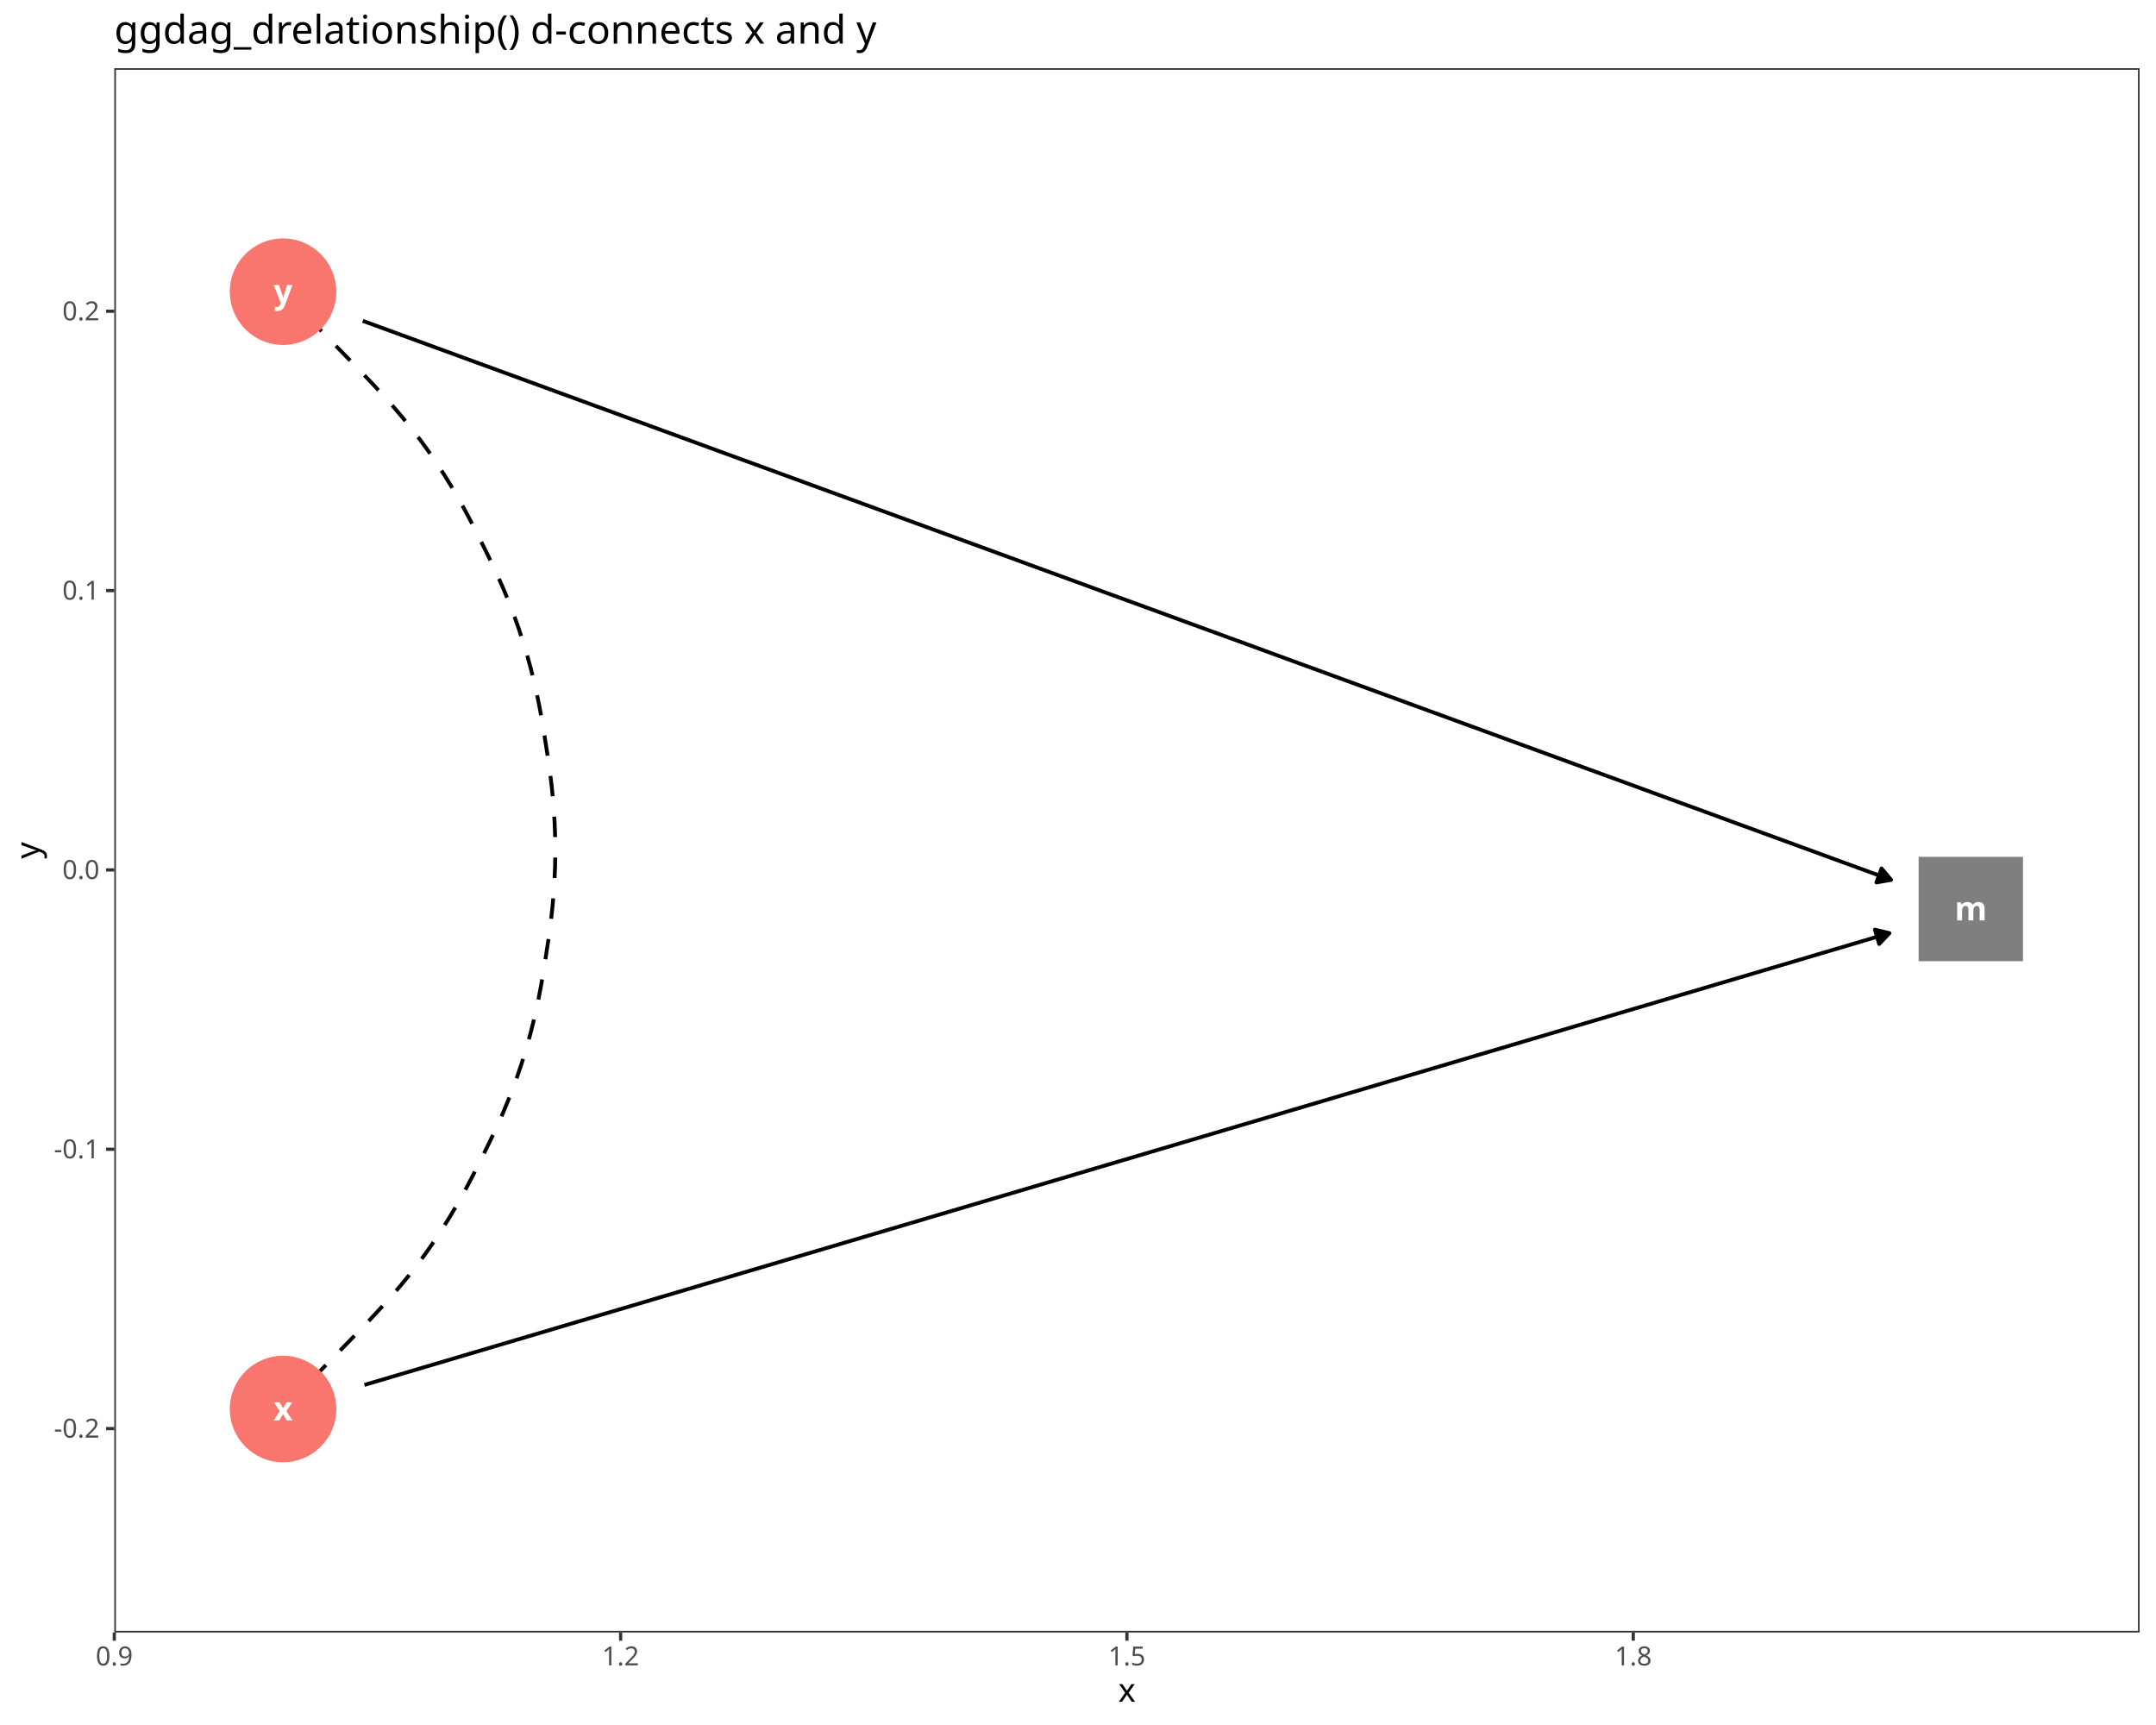
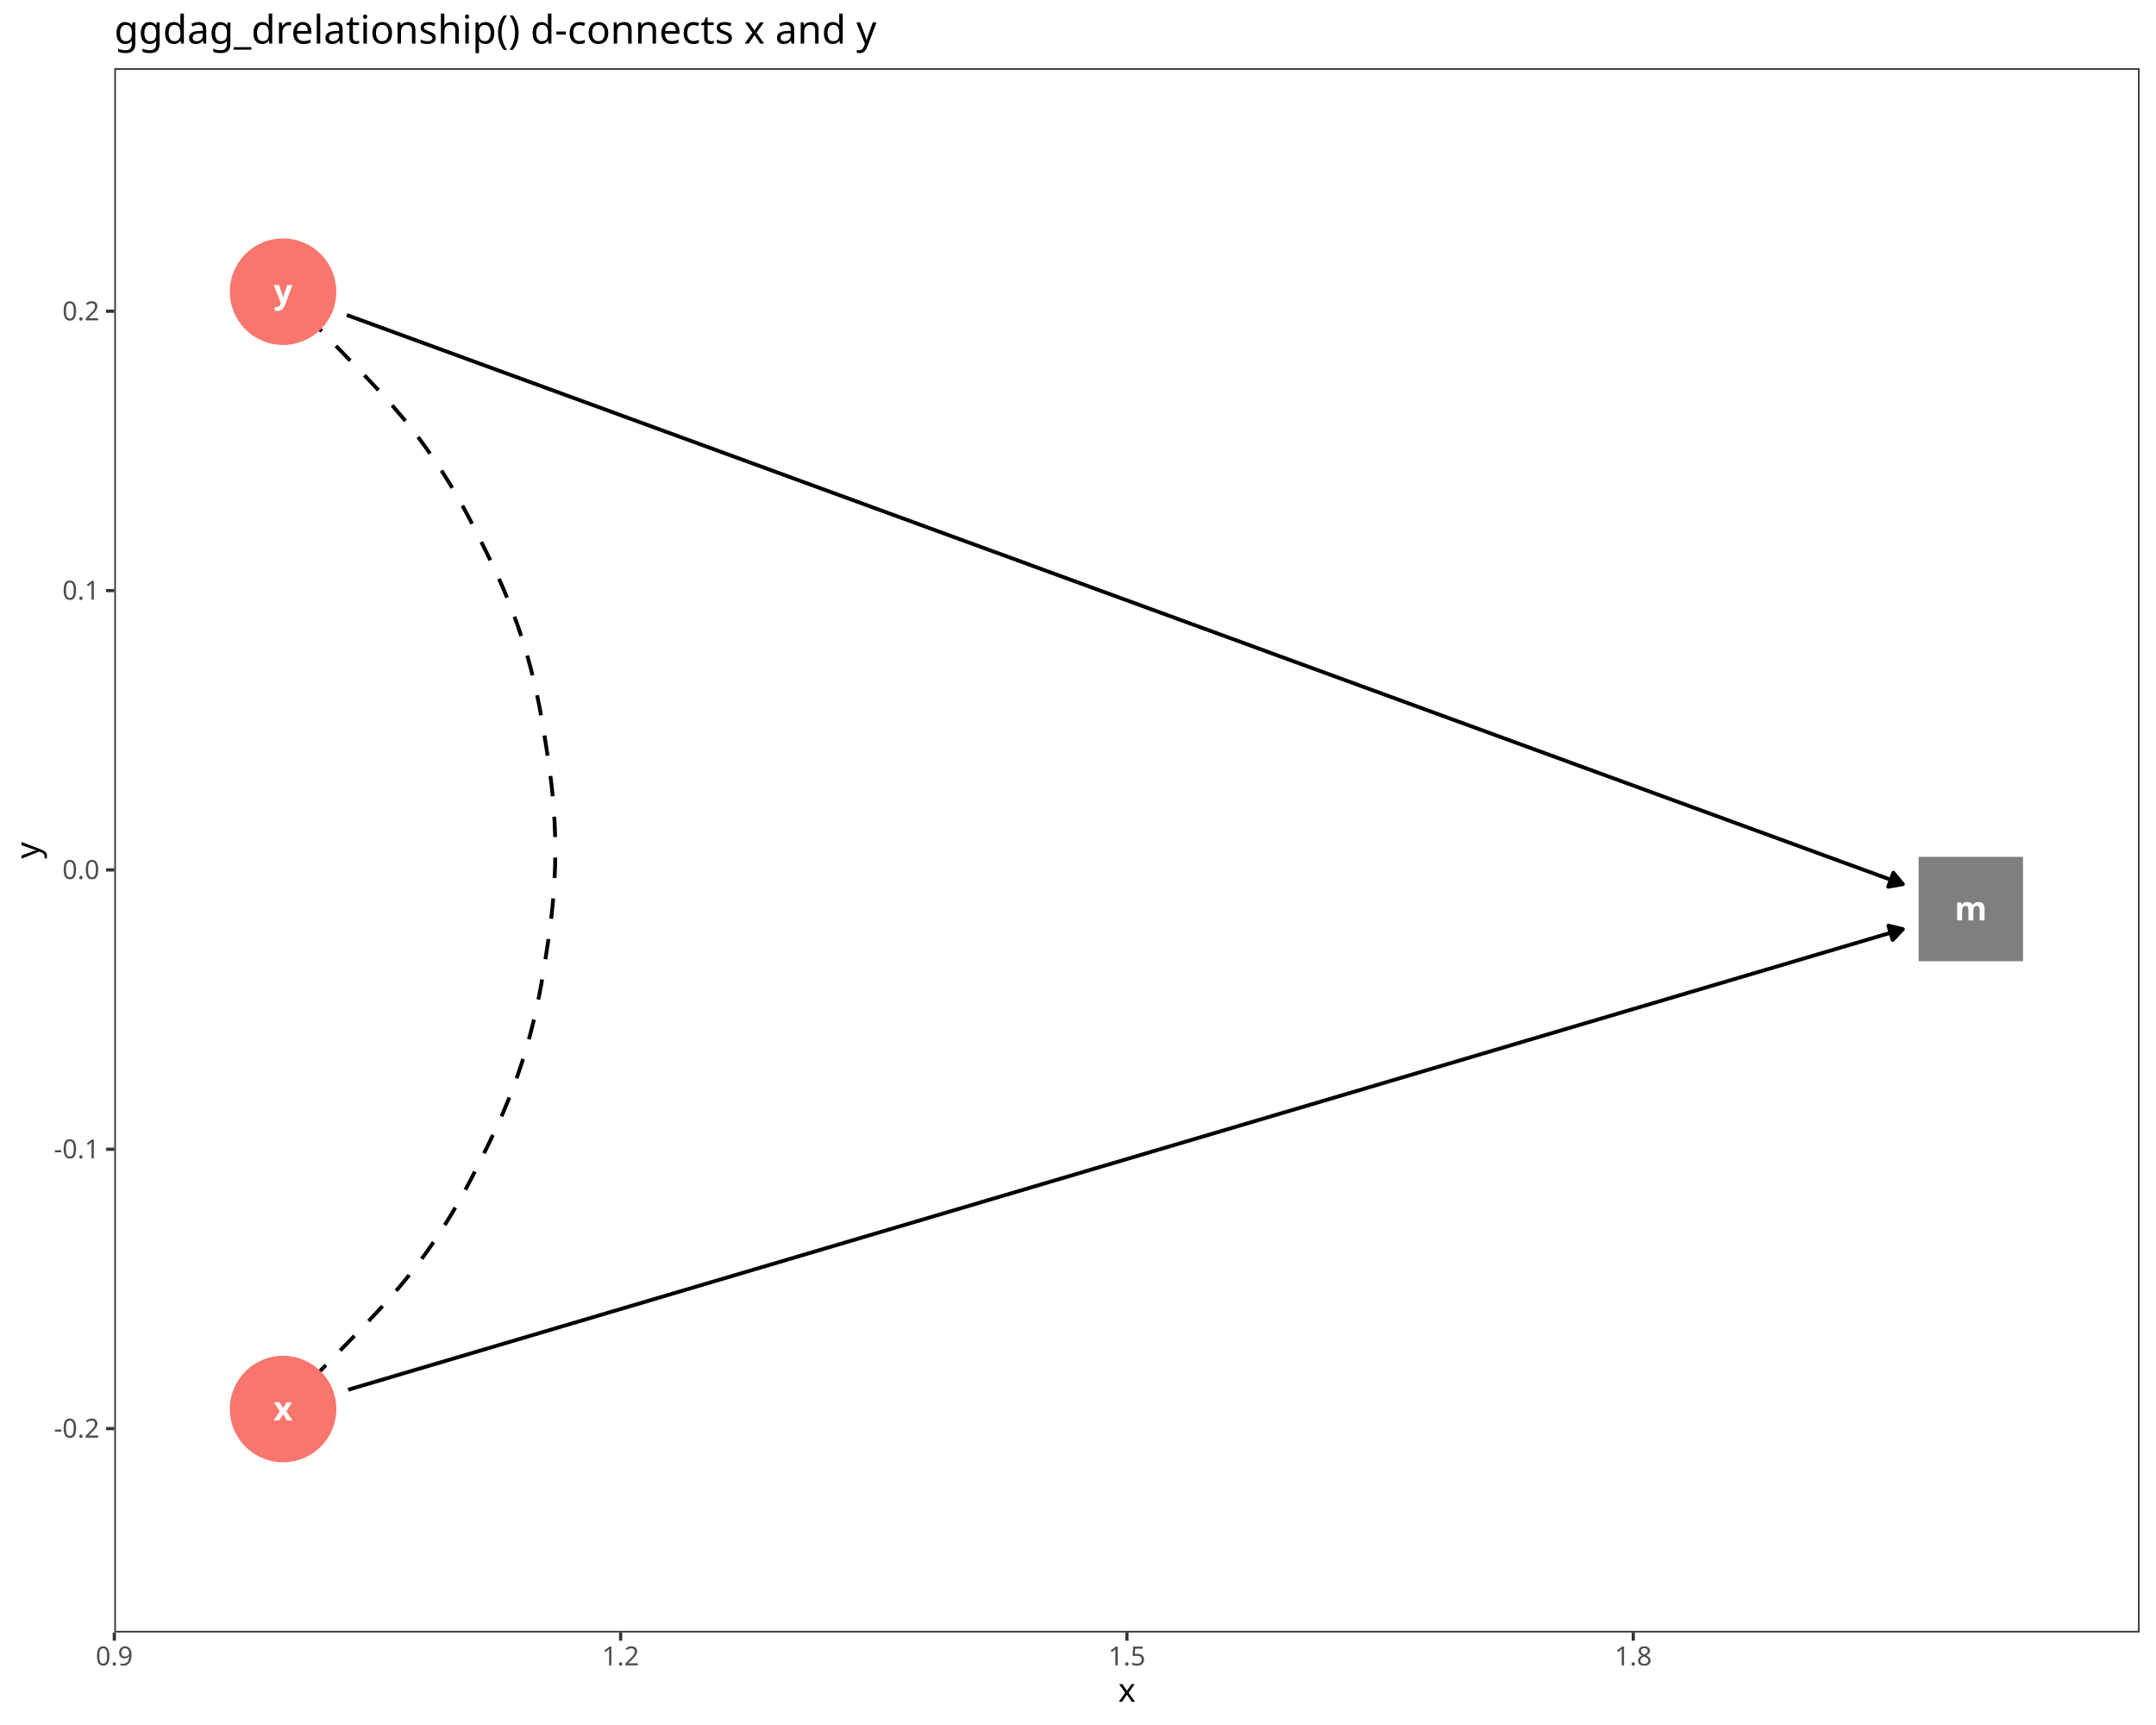
<svg xmlns="http://www.w3.org/2000/svg" class="svglite" data-engine-version="2.0" width="720.00pt" height="576.00pt" viewBox="0 0 720.00 576.00">
  <defs>
    <style type="text/css">
    .svglite line, .svglite polyline, .svglite polygon, .svglite path, .svglite rect, .svglite circle {
      fill: none;
      stroke: #000000;
      stroke-linecap: round;
      stroke-linejoin: round;
      stroke-miterlimit: 10.00;
    }
  </style>
  </defs>
  <rect width="100%" height="100%" style="stroke: none; fill: #FFFFFF;" />
  <defs>
    <clipPath id="cpMC4wMHw3MjAuMDB8MC4wMHw1NzYuMDA=">
      <rect x="0.00" y="0.00" width="720.00" height="576.00" />
    </clipPath>
  </defs>
  <g clip-path="url(#cpMC4wMHw3MjAuMDB8MC4wMHw1NzYuMDA=)">
    <rect x="0.00" y="0.00" width="720.00" height="576.00" style="stroke-width: 1.07; stroke: #FFFFFF; fill: #FFFFFF;" />
  </g>
  <defs>
    <clipPath id="cpMzguMTd8NzE0LjUyfDIyLjc4fDU0NS4xMQ==">
      <rect x="38.17" y="22.78" width="676.35" height="522.33" />
    </clipPath>
  </defs>
  <g clip-path="url(#cpMzguMTd8NzE0LjUyfDIyLjc4fDU0NS4xMQ==)">
    <rect x="38.17" y="22.78" width="676.35" height="522.33" style="stroke-width: 1.07; stroke: none; fill: #FFFFFF;" />
    <polyline points="94.53,470.49 94.60,470.42 95.07,469.94 96.20,468.78 98.15,466.78 100.91,463.95 104.34,460.44 108.21,456.46 112.29,452.28 116.34,448.13 120.23,444.12 123.93,440.24 127.41,436.50 130.67,432.87 133.74,429.32 136.64,425.79 139.40,422.25 142.06,418.66 142.72,417.72 145.28,414.04 147.72,410.32 150.05,406.60 152.25,402.91 154.31,399.29 156.22,395.76 158.01,392.33 159.70,388.98 161.35,385.68 163.01,382.33 164.68,378.88 166.36,375.26 168.03,371.48 169.67,367.54 171.26,363.46 172.79,359.29 174.22,355.05 174.50,354.16 175.82,349.88 177.02,345.59 178.10,341.34 179.07,337.15 179.93,333.08 180.68,329.13 181.34,325.32 181.93,321.62 182.50,317.97 183.06,314.28 183.60,310.48 184.10,306.52 184.54,302.41 184.91,298.16 185.18,293.79 185.37,289.35 185.44,284.88 185.44,283.95 185.39,279.47 185.23,275.02 184.97,270.63 184.62,266.35 184.20,262.21 183.71,258.23 183.18,254.39 182.62,250.69 182.05,247.03 181.47,243.35 180.82,239.56 180.09,235.65 179.26,231.60 178.31,227.43 177.25,223.19 176.07,218.90 174.79,214.62 174.50,213.73 173.09,209.48 171.58,205.29 170.00,201.19 168.37,197.22 166.70,193.41 165.03,189.76 163.36,186.27 161.70,182.91 160.05,179.60 158.36,176.27 156.60,172.86 154.71,169.35 152.69,165.74 150.52,162.06 148.22,158.34 145.79,154.62 143.26,150.93 142.72,150.17 140.09,146.56 137.35,143.01 134.49,139.48 131.47,135.94 128.26,132.33 124.84,128.62 121.20,124.79 117.35,120.81 113.33,116.68 109.25,112.49 105.30,108.44 101.73,104.79 98.78,101.76 96.62,99.55 95.29,98.18 94.67,97.55 94.53,97.40 94.53,97.40 " style="stroke-width: 1.28; stroke-dasharray: 6.83,6.83; stroke-linecap: butt;" />
    <polygon points="640.73,320.96 675.58,320.96 675.58,286.11 640.73,286.11 " style="stroke-width: 0.71; stroke: none; fill: #7F7F7F;" />
    <circle cx="94.53" cy="470.49" r="17.43" style="stroke-width: 0.71; stroke: #F8766D; fill: #F8766D;" />
    <circle cx="94.53" cy="97.40" r="17.43" style="stroke-width: 0.71; stroke: #F8766D; fill: #F8766D;" />
-     <polyline points="121.71,462.44 123.00,462.06 128.69,460.38 134.38,458.69 140.08,457.00 145.77,455.32 151.46,453.63 157.16,451.94 162.85,450.26 168.54,448.57 174.24,446.88 179.93,445.20 185.62,443.51 191.32,441.82 197.01,440.14 202.70,438.45 208.40,436.77 214.09,435.08 219.78,433.39 225.47,431.71 231.17,430.02 236.86,428.33 242.55,426.65 248.25,424.96 253.94,423.27 259.63,421.59 265.33,419.90 271.02,418.21 276.71,416.53 282.41,414.84 288.10,413.15 293.79,411.47 299.49,409.78 305.18,408.10 310.87,406.41 316.57,404.72 322.26,403.04 327.95,401.35 333.65,399.66 339.34,397.98 345.03,396.29 350.73,394.60 356.42,392.92 362.11,391.23 367.80,389.54 373.50,387.86 379.19,386.17 384.88,384.48 390.58,382.80 396.27,381.11 401.96,379.43 407.66,377.74 413.35,376.05 419.04,374.37 424.74,372.68 430.43,370.99 436.12,369.31 441.82,367.62 447.51,365.93 453.20,364.25 458.90,362.56 464.59,360.87 470.28,359.19 475.98,357.50 481.67,355.82 487.36,354.13 493.06,352.44 498.75,350.76 504.44,349.07 510.13,347.38 515.83,345.70 521.52,344.01 527.21,342.32 532.91,340.64 538.60,338.95 544.29,337.26 549.99,335.58 555.68,333.89 561.37,332.20 567.07,330.52 572.76,328.83 578.45,327.15 584.15,325.46 589.84,323.77 595.53,322.09 601.23,320.40 606.92,318.71 612.61,317.03 618.31,315.34 624.00,313.65 629.69,311.97 630.98,311.59 " style="stroke-width: 1.28; stroke-linecap: butt;" />
-     <polygon points="627.55,315.20 630.98,311.59 626.14,310.42 " style="stroke-width: 1.28; stroke-linecap: butt; fill: #000000;" />
-     <polyline points="121.15,107.14 123.00,107.81 128.69,109.89 134.38,111.98 140.08,114.06 145.77,116.14 151.46,118.22 157.16,120.31 162.85,122.39 168.54,124.47 174.24,126.55 179.93,128.63 185.62,130.72 191.32,132.80 197.01,134.88 202.70,136.96 208.40,139.05 214.09,141.13 219.78,143.21 225.47,145.29 231.17,147.37 236.86,149.46 242.55,151.54 248.25,153.62 253.94,155.70 259.63,157.78 265.33,159.87 271.02,161.95 276.71,164.03 282.41,166.11 288.10,168.20 293.79,170.28 299.49,172.36 305.18,174.44 310.87,176.52 316.57,178.61 322.26,180.69 327.95,182.77 333.65,184.85 339.34,186.93 345.03,189.02 350.73,191.10 356.42,193.18 362.11,195.26 367.80,197.35 373.50,199.43 379.19,201.51 384.88,203.59 390.58,205.67 396.27,207.76 401.96,209.84 407.66,211.92 413.35,214.00 419.04,216.08 424.74,218.17 430.43,220.25 436.12,222.33 441.82,224.41 447.51,226.50 453.20,228.58 458.90,230.66 464.59,232.74 470.28,234.82 475.98,236.91 481.67,238.99 487.36,241.07 493.06,243.15 498.75,245.23 504.44,247.32 510.13,249.40 515.83,251.48 521.52,253.56 527.21,255.65 532.91,257.73 538.60,259.81 544.29,261.89 549.99,263.97 555.68,266.06 561.37,268.14 567.07,270.22 572.76,272.30 578.45,274.39 584.15,276.47 589.84,278.55 595.53,280.63 601.23,282.71 606.92,284.80 612.61,286.88 618.31,288.96 624.00,291.04 629.69,293.12 631.54,293.80 " style="stroke-width: 1.28; stroke-linecap: butt;" />
-     <polygon points="626.63,294.66 631.54,293.80 628.34,289.98 " style="stroke-width: 1.28; stroke-linecap: butt; fill: #000000;" />
+     <polyline points="116.27,464.05 117.30,463.75 123.00,462.06 128.69,460.38 134.38,458.69 140.08,457.00 145.77,455.32 151.46,453.63 157.16,451.94 162.85,450.26 168.54,448.57 174.24,446.88 179.93,445.20 185.62,443.51 191.32,441.82 197.01,440.14 202.70,438.45 208.40,436.77 214.09,435.08 219.78,433.39 225.47,431.71 231.17,430.02 236.86,428.33 242.55,426.65 248.25,424.96 253.94,423.27 259.63,421.59 265.33,419.90 271.02,418.21 276.71,416.53 282.41,414.84 288.10,413.15 293.79,411.47 299.49,409.78 305.18,408.10 310.87,406.41 316.57,404.72 322.26,403.04 327.95,401.35 333.65,399.66 339.34,397.98 345.03,396.29 350.73,394.60 356.42,392.92 362.11,391.23 367.80,389.54 373.50,387.86 379.19,386.17 384.88,384.48 390.58,382.80 396.27,381.11 401.96,379.43 407.66,377.74 413.35,376.05 419.04,374.37 424.74,372.68 430.43,370.99 436.12,369.31 441.82,367.62 447.51,365.93 453.20,364.25 458.90,362.56 464.59,360.87 470.28,359.19 475.98,357.50 481.67,355.82 487.36,354.13 493.06,352.44 498.75,350.76 504.44,349.07 510.13,347.38 515.83,345.70 521.52,344.01 527.21,342.32 532.91,340.64 538.60,338.95 544.29,337.26 549.99,335.58 555.68,333.89 561.37,332.20 567.07,330.52 572.76,328.83 578.45,327.15 584.15,325.46 589.84,323.77 595.53,322.09 601.23,320.40 606.92,318.71 612.61,317.03 618.31,315.34 624.00,313.65 629.69,311.97 635.39,310.28 635.48,310.25 " style="stroke-width: 1.28; stroke-linecap: butt;" />
+     <polygon points="632.05,313.87 635.48,310.25 630.64,309.09 " style="stroke-width: 1.28; stroke-linecap: butt; fill: #000000;" />
+     <polyline points="115.83,105.19 117.30,105.73 123.00,107.81 128.69,109.89 134.38,111.98 140.08,114.06 145.77,116.14 151.46,118.22 157.16,120.31 162.85,122.39 168.54,124.47 174.24,126.55 179.93,128.63 185.62,130.72 191.32,132.80 197.01,134.88 202.70,136.96 208.40,139.05 214.09,141.13 219.78,143.21 225.47,145.29 231.17,147.37 236.86,149.46 242.55,151.54 248.25,153.62 253.94,155.70 259.63,157.78 265.33,159.87 271.02,161.95 276.71,164.03 282.41,166.11 288.10,168.20 293.79,170.28 299.49,172.36 305.18,174.44 310.87,176.52 316.57,178.61 322.26,180.69 327.95,182.77 333.65,184.85 339.34,186.93 345.03,189.02 350.73,191.10 356.42,193.18 362.11,195.26 367.80,197.35 373.50,199.43 379.19,201.51 384.88,203.59 390.58,205.67 396.27,207.76 401.96,209.84 407.66,211.92 413.35,214.00 419.04,216.08 424.74,218.17 430.43,220.25 436.12,222.33 441.82,224.41 447.51,226.50 453.20,228.58 458.90,230.66 464.59,232.74 470.28,234.82 475.98,236.91 481.67,238.99 487.36,241.07 493.06,243.15 498.75,245.23 504.44,247.32 510.13,249.40 515.83,251.48 521.52,253.56 527.21,255.65 532.91,257.73 538.60,259.81 544.29,261.89 549.99,263.97 555.68,266.06 561.37,268.14 567.07,270.22 572.76,272.30 578.45,274.39 584.15,276.47 589.84,278.55 595.53,280.63 601.23,282.71 606.92,284.80 612.61,286.88 618.31,288.96 624.00,291.04 629.69,293.12 635.39,295.21 635.48,295.24 " style="stroke-width: 1.28; stroke-linecap: butt;" />
+     <polygon points="630.57,296.10 635.48,295.24 632.28,291.42 " style="stroke-width: 1.28; stroke-linecap: butt; fill: #000000;" />
    <text x="658.16" y="307.33" text-anchor="middle" style="font-size: 11.04px; font-weight: bold; fill: #FFFFFF; font-family: sans;" textLength="9.20px" lengthAdjust="spacingAndGlyphs">m</text>
    <text x="94.53" y="474.29" text-anchor="middle" style="font-size: 11.04px; font-weight: bold; fill: #FFFFFF; font-family: sans;" textLength="5.52px" lengthAdjust="spacingAndGlyphs">x</text>
    <text x="94.53" y="101.20" text-anchor="middle" style="font-size: 11.04px; font-weight: bold; fill: #FFFFFF; font-family: sans;" textLength="5.52px" lengthAdjust="spacingAndGlyphs">y</text>
    <rect x="38.17" y="22.78" width="676.35" height="522.33" style="stroke-width: 1.07; stroke: #333333;" />
  </g>
  <g clip-path="url(#cpMC4wMHw3MjAuMDB8MC4wMHw1NzYuMDA=)">
    <text x="33.24" y="480.05" text-anchor="end" style="font-size: 8.80px; fill: #4D4D4D; font-family: sans;" textLength="15.16px" lengthAdjust="spacingAndGlyphs">-0.2</text>
    <text x="33.24" y="386.78" text-anchor="end" style="font-size: 8.80px; fill: #4D4D4D; font-family: sans;" textLength="15.16px" lengthAdjust="spacingAndGlyphs">-0.1</text>
    <text x="33.24" y="293.51" text-anchor="end" style="font-size: 8.80px; fill: #4D4D4D; font-family: sans;" textLength="12.23px" lengthAdjust="spacingAndGlyphs">0.0</text>
    <text x="33.24" y="200.23" text-anchor="end" style="font-size: 8.80px; fill: #4D4D4D; font-family: sans;" textLength="12.23px" lengthAdjust="spacingAndGlyphs">0.1</text>
    <text x="33.24" y="106.96" text-anchor="end" style="font-size: 8.80px; fill: #4D4D4D; font-family: sans;" textLength="12.23px" lengthAdjust="spacingAndGlyphs">0.2</text>
    <polyline points="35.43,477.02 38.17,477.02 " style="stroke-width: 1.07; stroke: #333333; stroke-linecap: butt;" />
    <polyline points="35.43,383.75 38.17,383.75 " style="stroke-width: 1.07; stroke: #333333; stroke-linecap: butt;" />
    <polyline points="35.43,290.48 38.17,290.48 " style="stroke-width: 1.07; stroke: #333333; stroke-linecap: butt;" />
    <polyline points="35.43,197.20 38.17,197.20 " style="stroke-width: 1.07; stroke: #333333; stroke-linecap: butt;" />
    <polyline points="35.43,103.93 38.17,103.93 " style="stroke-width: 1.07; stroke: #333333; stroke-linecap: butt;" />
    <polyline points="38.17,547.85 38.17,545.11 " style="stroke-width: 1.07; stroke: #333333; stroke-linecap: butt;" />
    <polyline points="207.26,547.85 207.26,545.11 " style="stroke-width: 1.07; stroke: #333333; stroke-linecap: butt;" />
    <polyline points="376.34,547.85 376.34,545.11 " style="stroke-width: 1.07; stroke: #333333; stroke-linecap: butt;" />
    <polyline points="545.43,547.85 545.43,545.11 " style="stroke-width: 1.07; stroke: #333333; stroke-linecap: butt;" />
    <text x="38.17" y="556.10" text-anchor="middle" style="font-size: 8.80px; fill: #4D4D4D; font-family: sans;" textLength="12.23px" lengthAdjust="spacingAndGlyphs">0.9</text>
    <text x="207.26" y="556.10" text-anchor="middle" style="font-size: 8.80px; fill: #4D4D4D; font-family: sans;" textLength="12.23px" lengthAdjust="spacingAndGlyphs">1.2</text>
    <text x="376.34" y="556.10" text-anchor="middle" style="font-size: 8.80px; fill: #4D4D4D; font-family: sans;" textLength="12.23px" lengthAdjust="spacingAndGlyphs">1.5</text>
    <text x="545.43" y="556.10" text-anchor="middle" style="font-size: 8.80px; fill: #4D4D4D; font-family: sans;" textLength="12.23px" lengthAdjust="spacingAndGlyphs">1.8</text>
    <text x="376.34" y="568.24" text-anchor="middle" style="font-size: 11.00px; font-family: sans;" textLength="5.50px" lengthAdjust="spacingAndGlyphs">x</text>
    <text transform="translate(13.05,283.95) rotate(-90)" text-anchor="middle" style="font-size: 11.00px; font-family: sans;" textLength="5.50px" lengthAdjust="spacingAndGlyphs">y</text>
    <text x="38.17" y="14.56" style="font-size: 13.20px; font-family: sans;" textLength="242.19px" lengthAdjust="spacingAndGlyphs">ggdag_drelationship() d-connects x and y</text>
  </g>
</svg>
